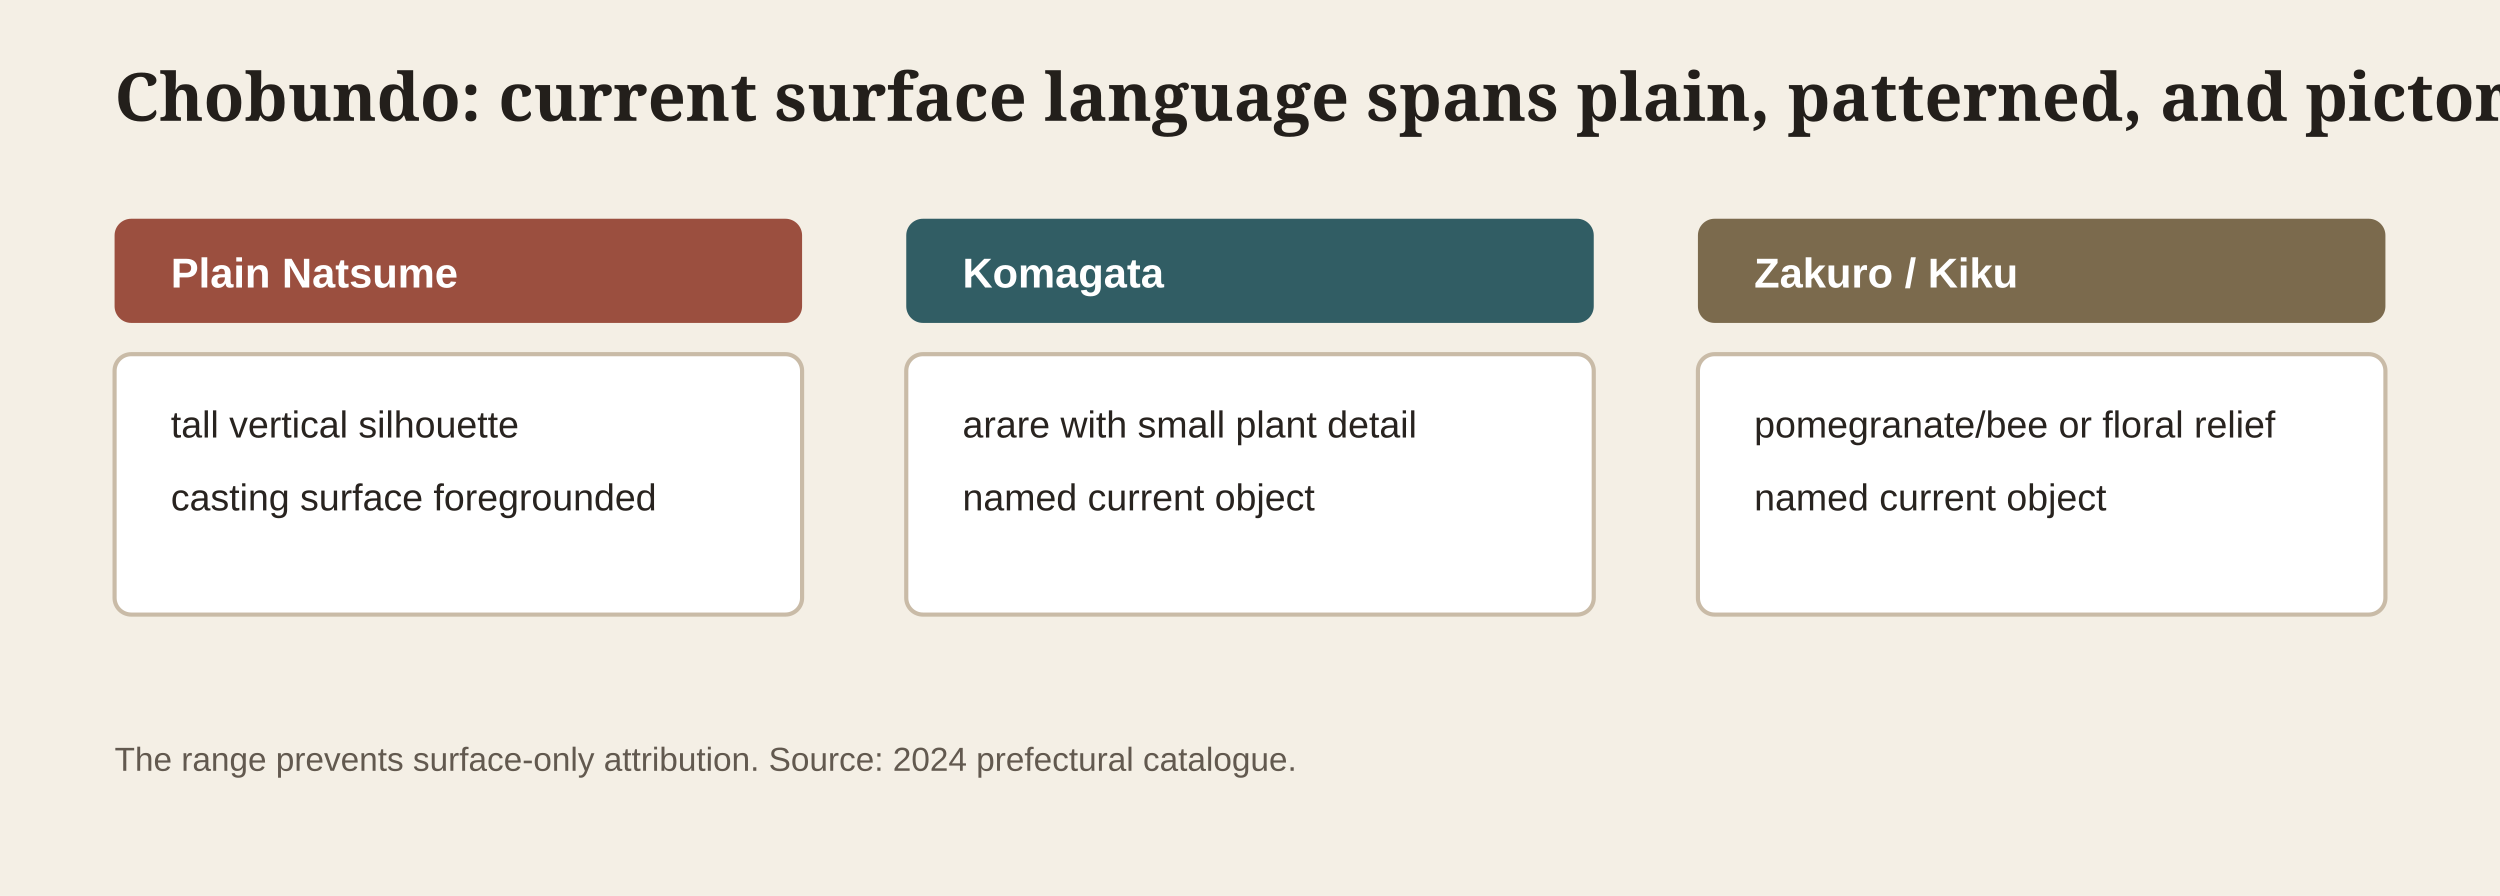
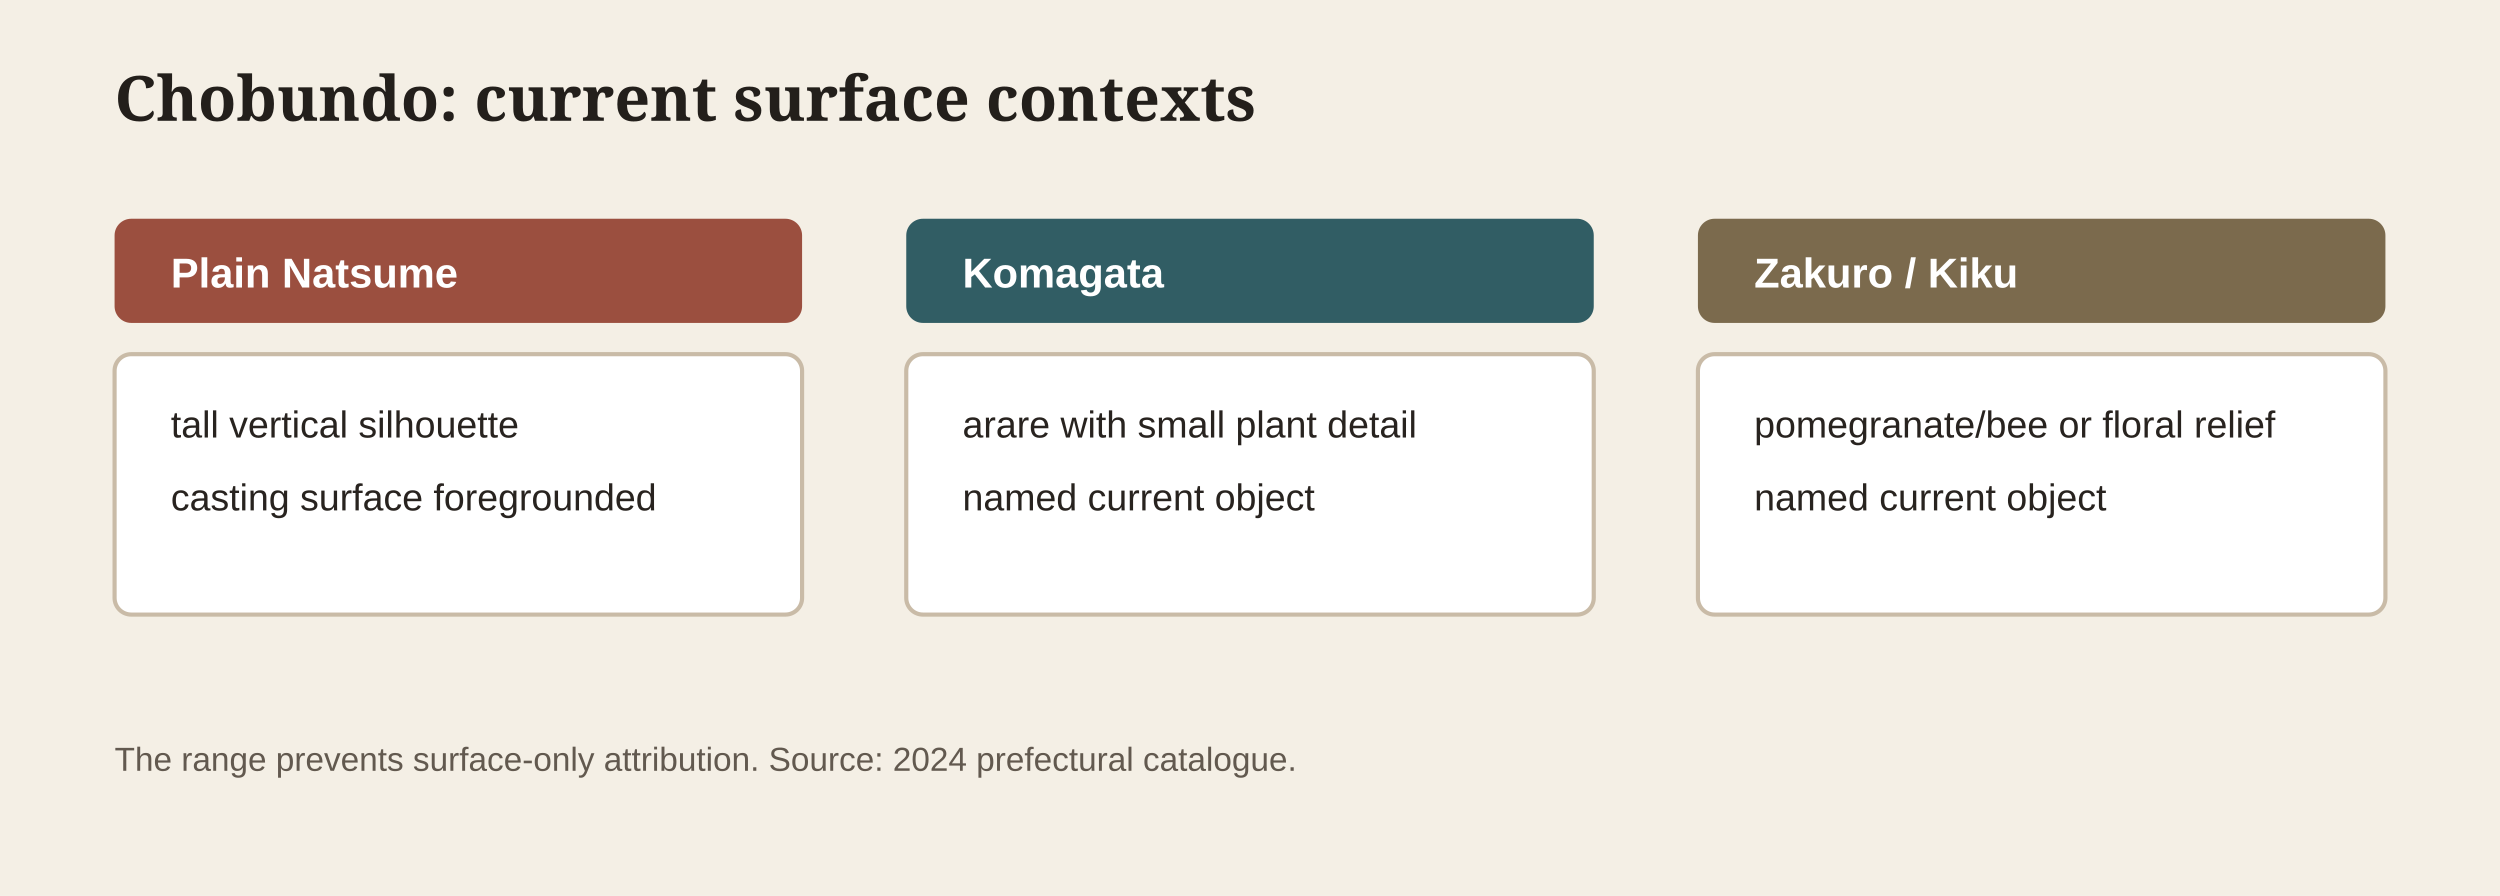
<svg xmlns="http://www.w3.org/2000/svg" width="1200" height="430" viewBox="0 0 1200 430" role="img" aria-labelledby="title desc">
-   <style>.bg{fill:#f4efe5}.h{font:700 32px Georgia,serif;fill:#231f1b}.b{font:18px Arial,sans-serif;fill:#28231f}.s{font:16px Arial,sans-serif;fill:#62594f}.c{fill:#fff;stroke:#c9bba7;stroke-width:2}.t{font:700 20px Arial,sans-serif;fill:#fff}</style>
+   <style>.bg{fill:#f4efe5}.h{font:700 30px Georgia,serif;fill:#231f1b}.b{font:18px Arial,sans-serif;fill:#28231f}.s{font:16px Arial,sans-serif;fill:#62594f}.c{fill:#fff;stroke:#c9bba7;stroke-width:2}.t{font:700 20px Arial,sans-serif;fill:#fff}</style>
  <rect class="bg" width="1200" height="430" />
-   <text class="h" x="55" y="58">Chobundo: current surface language spans plain, patterned, and pictorial bodies</text>
+   <text class="h" x="55" y="58">Chobundo: current surface contexts</text>
  <rect x="55" y="105" width="330" height="50" rx="8" fill="#9b4f3f" />
  <text class="t" x="82" y="138">Plain Natsume</text>
  <rect class="c" x="55" y="170" width="330" height="125" rx="8" />
  <text class="b" x="82" y="210">tall vertical silhouette</text>
  <text class="b" x="82" y="245">casting surface foregrounded</text>
  <rect x="435" y="105" width="330" height="50" rx="8" fill="#315d64" />
  <text class="t" x="462" y="138">Komagata</text>
  <rect class="c" x="435" y="170" width="330" height="125" rx="8" />
  <text class="b" x="462" y="210">arare with small plant detail</text>
  <text class="b" x="462" y="245">named current object</text>
  <rect x="815" y="105" width="330" height="50" rx="8" fill="#7b6a4d" />
  <text class="t" x="842" y="138">Zakuro / Kiku</text>
  <rect class="c" x="815" y="170" width="330" height="125" rx="8" />
  <text class="b" x="842" y="210">pomegranate/bee or floral relief</text>
  <text class="b" x="842" y="245">named current object</text>
  <text class="s" x="55" y="370">The range prevents surface-only attribution. Source: 2024 prefectural catalogue.</text>
</svg>
